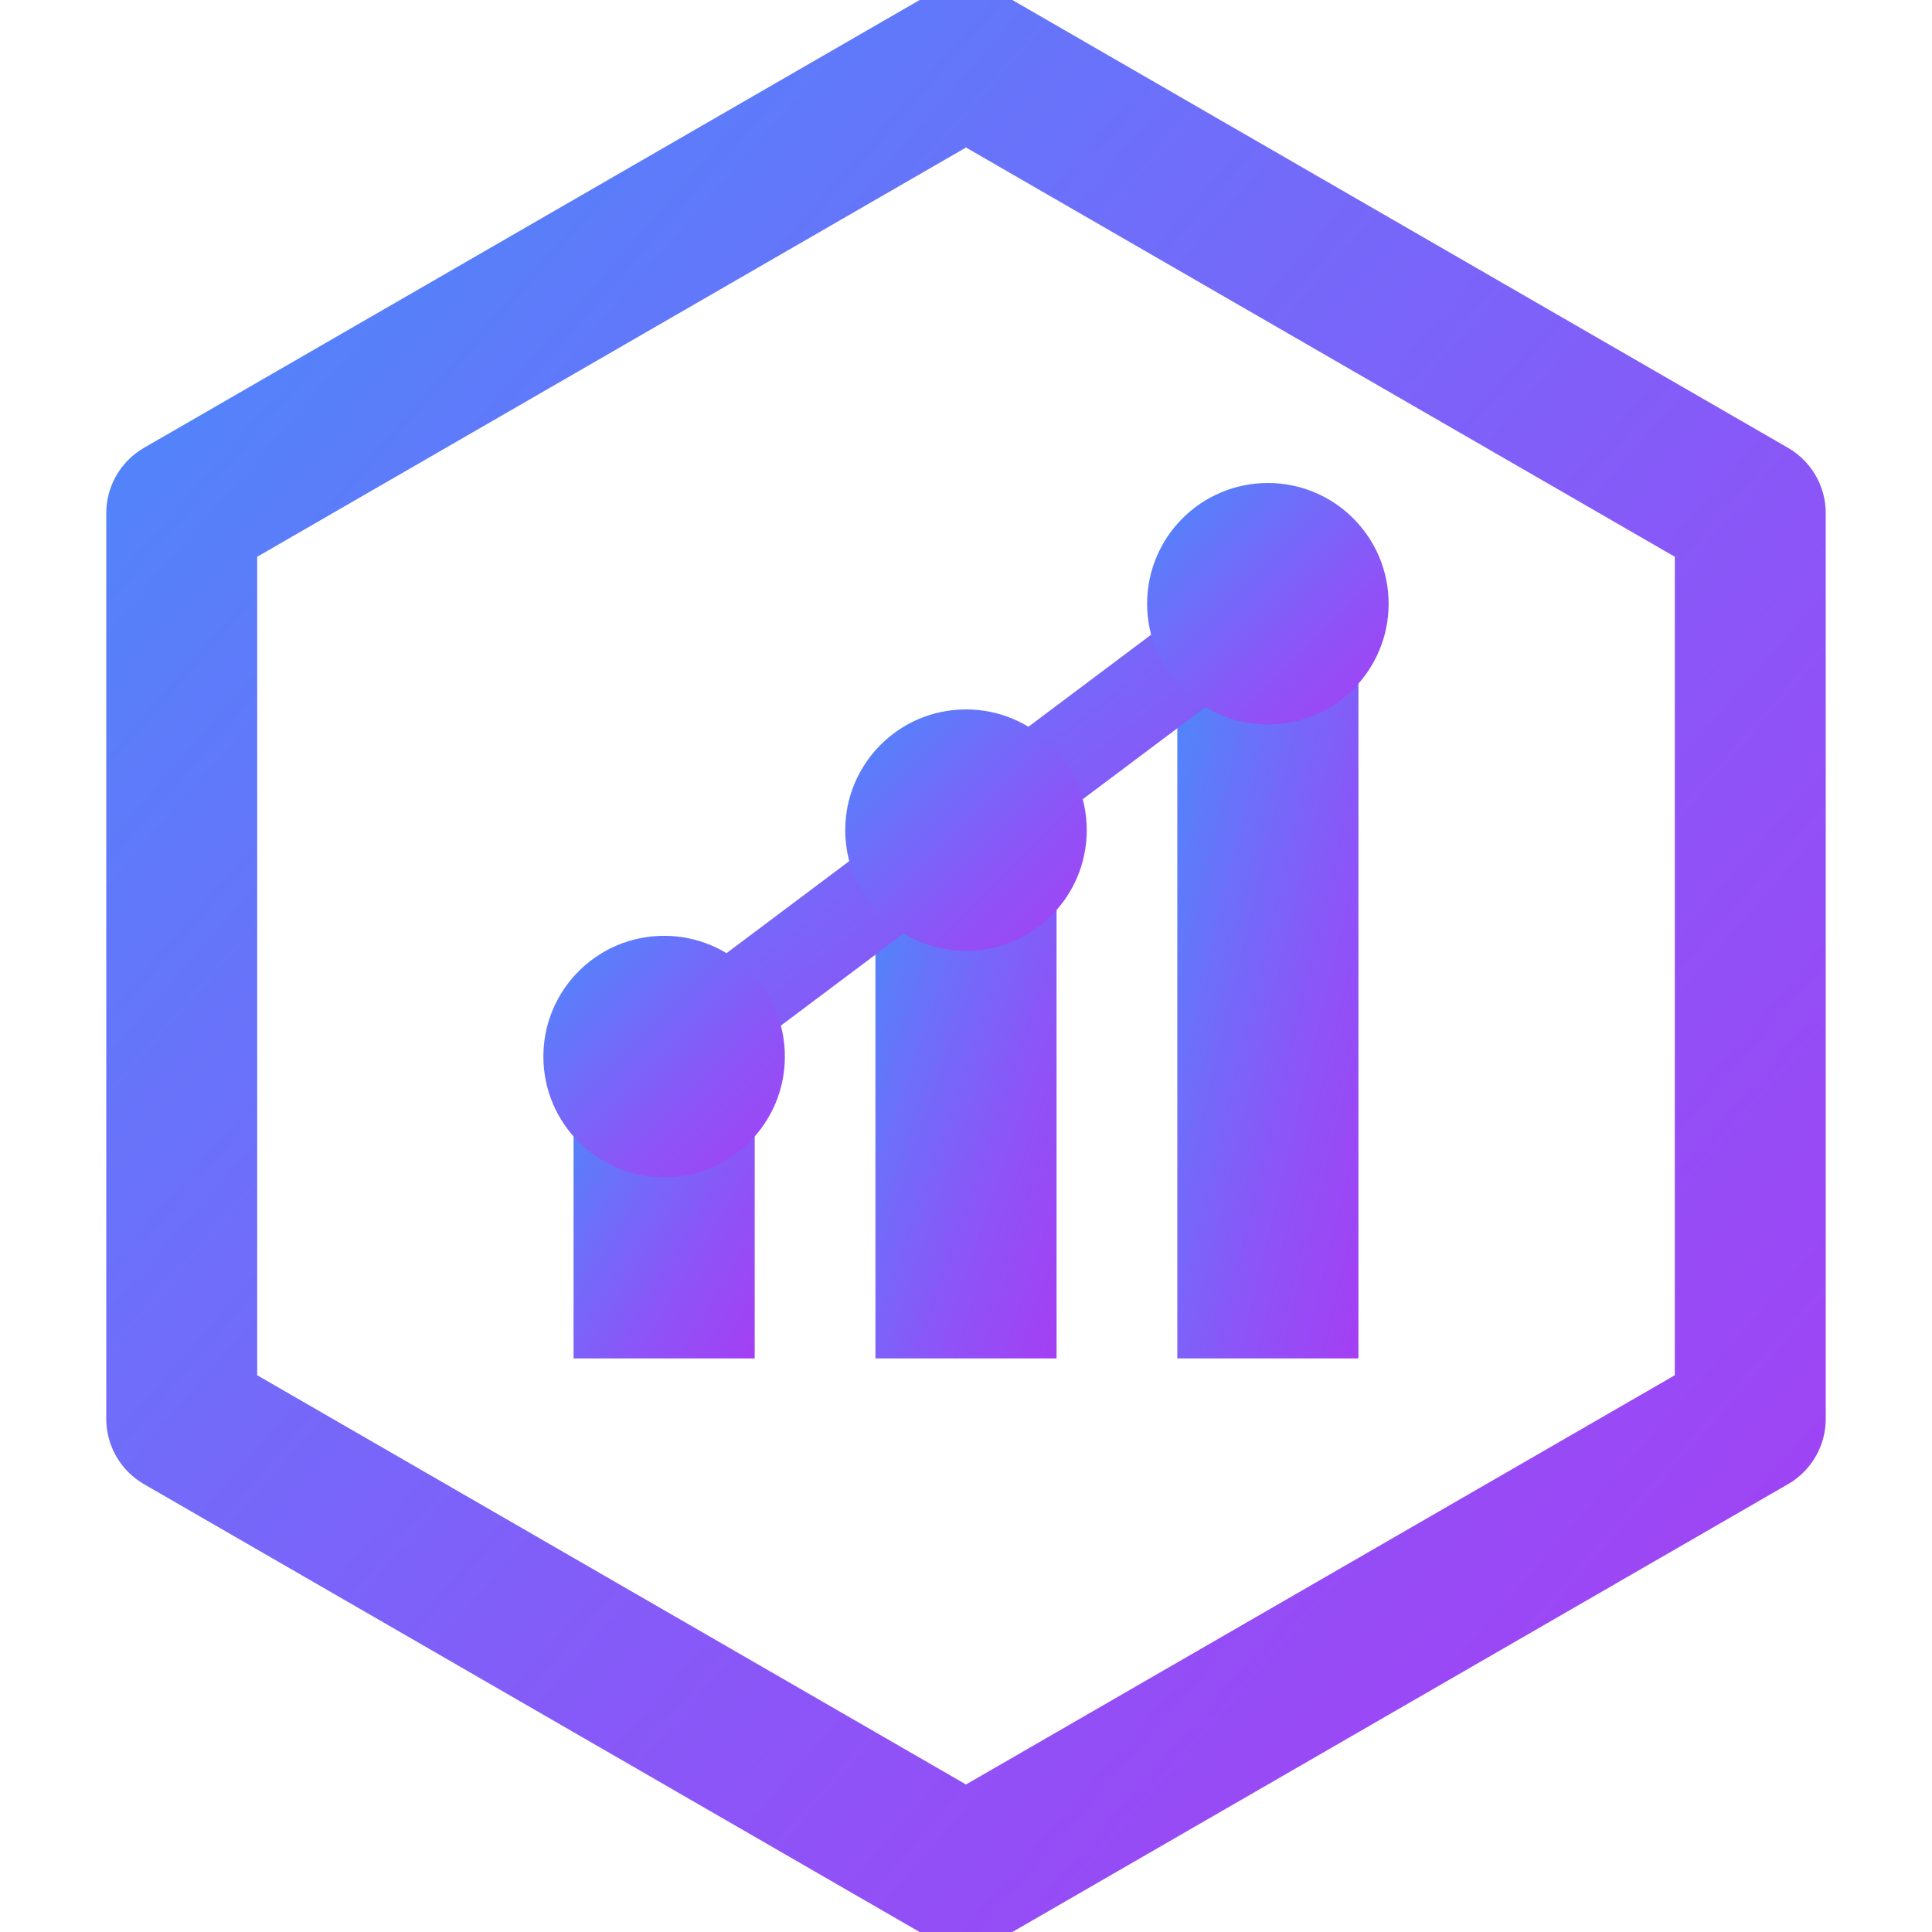
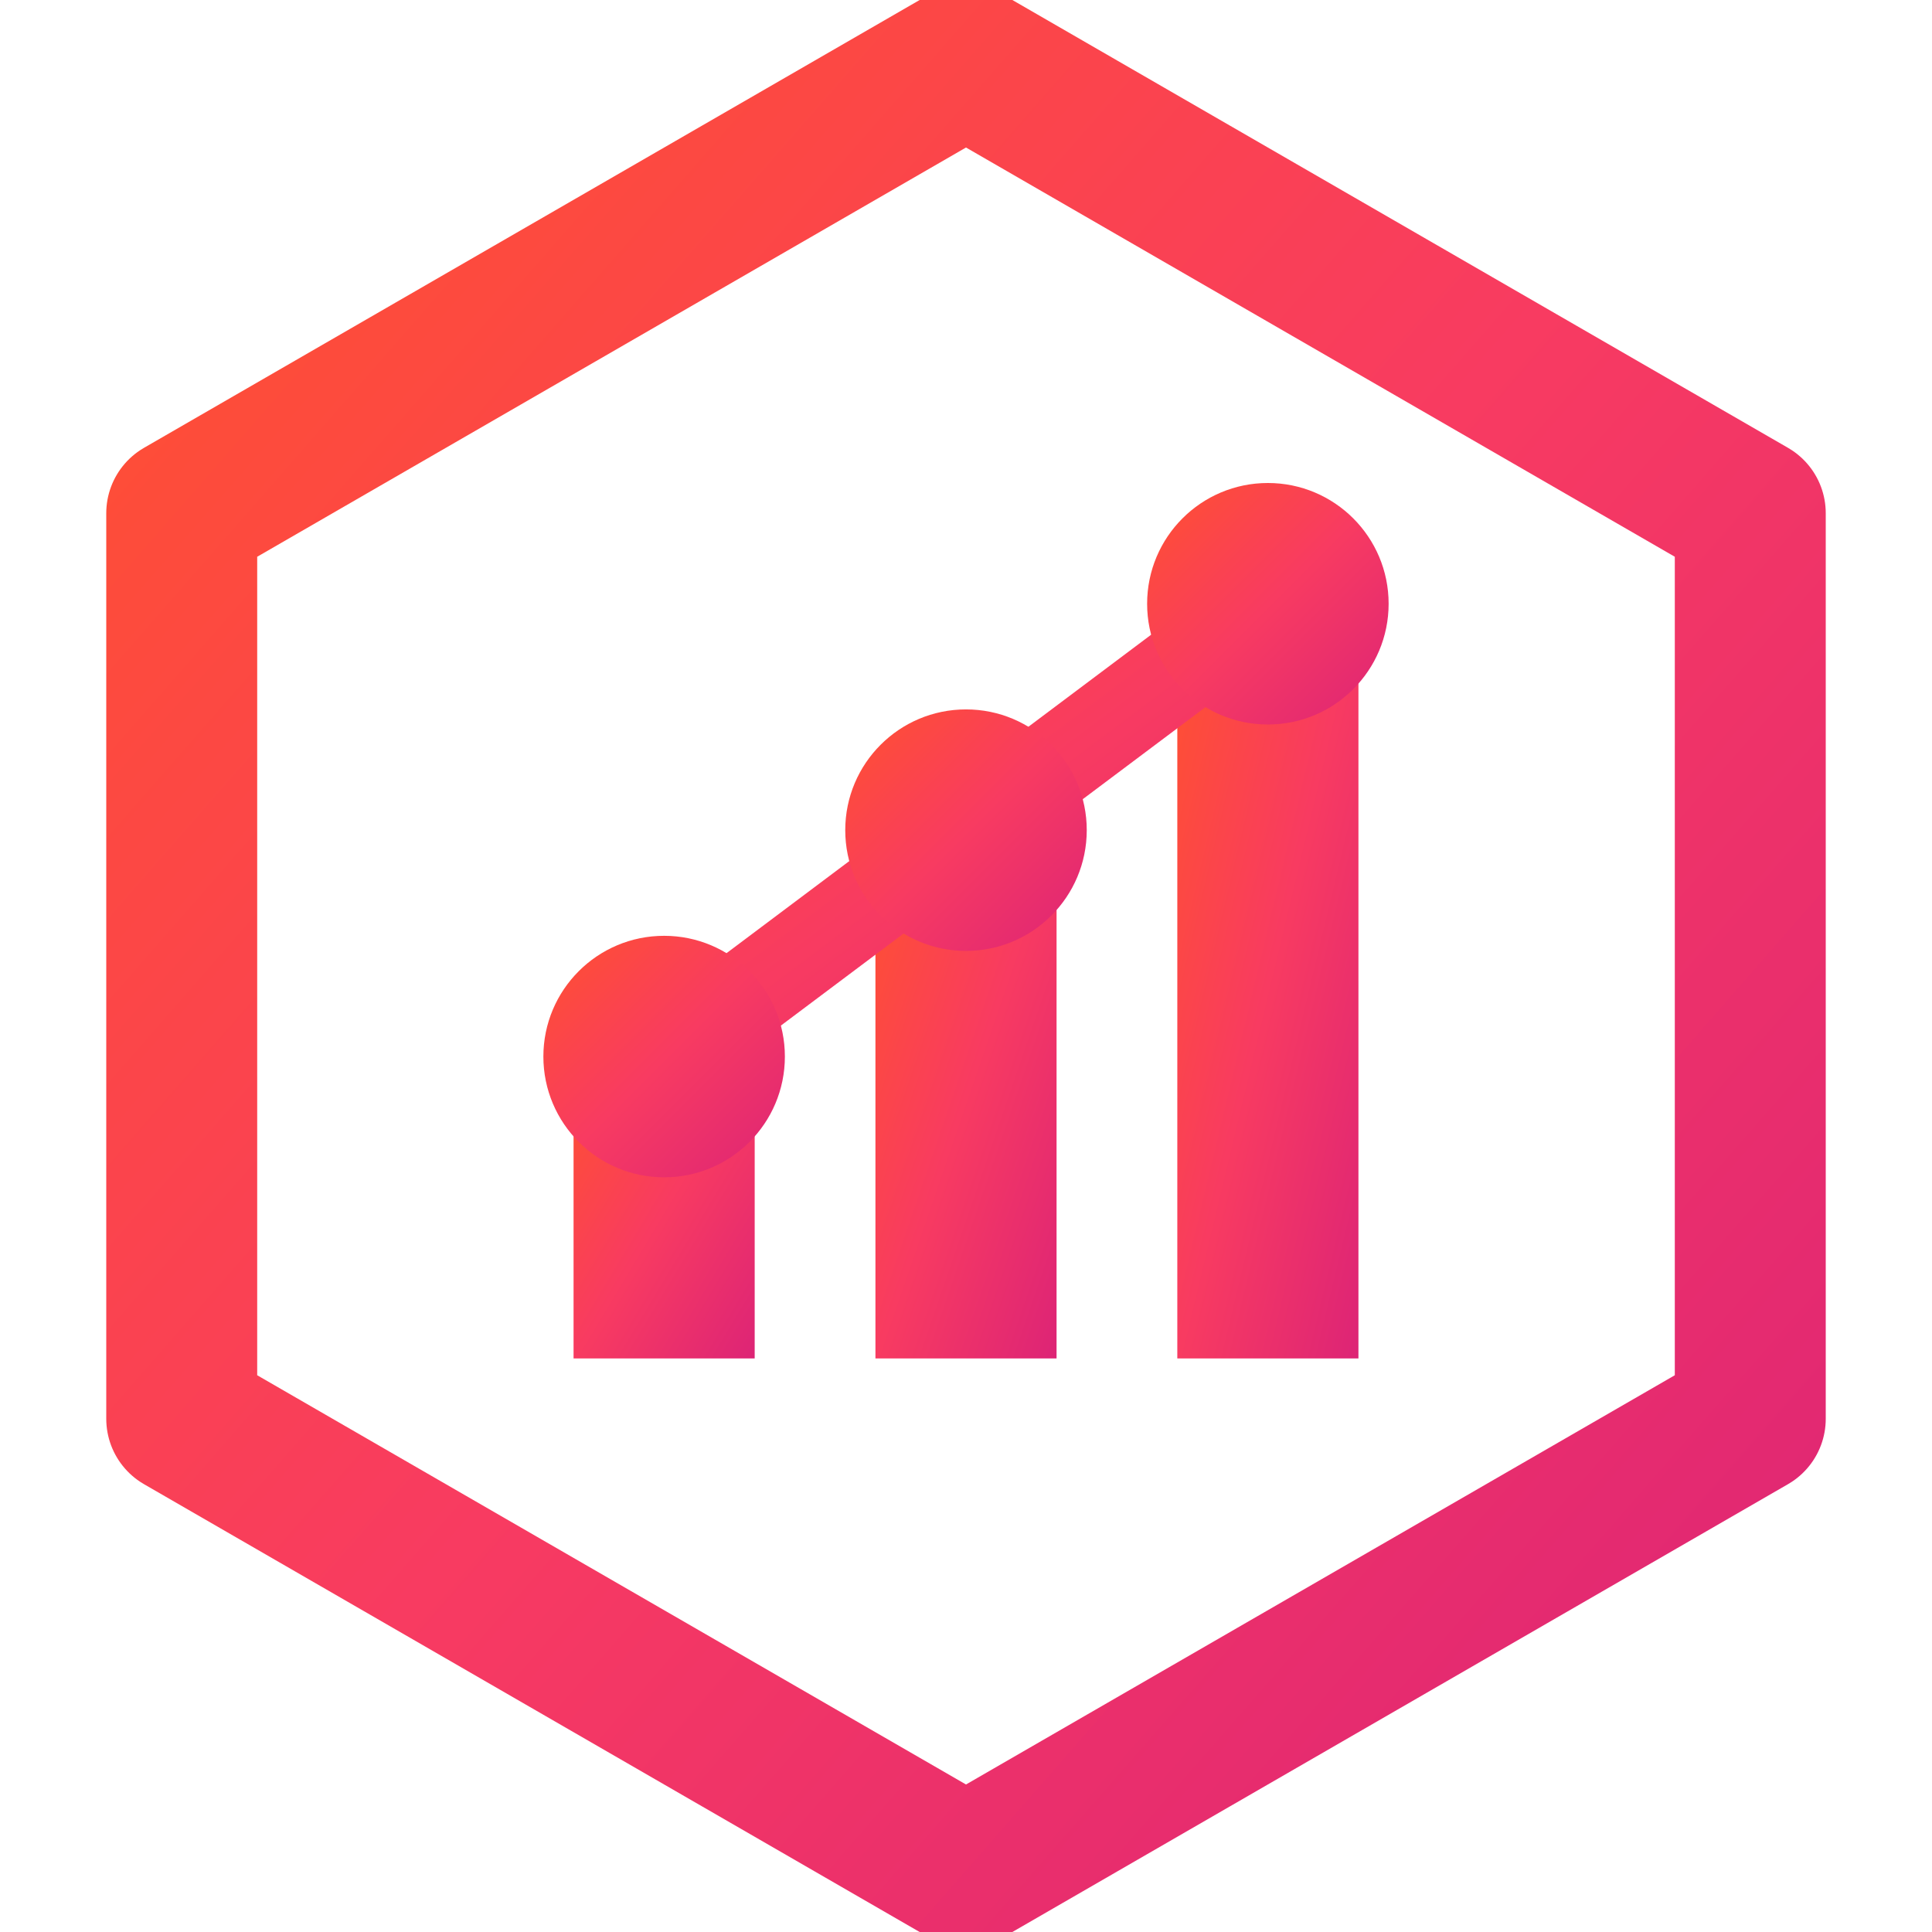
<svg xmlns="http://www.w3.org/2000/svg" viewBox="0 0 256 256" width="256" height="256">
  <defs>
    <linearGradient id="epsx-grad" x1="0%" y1="0%" x2="100%" y2="100%">
-       <stop offset="0%" stop-color="#488BFA" />
-       <stop offset="33%" stop-color="#6D6FFA" />
-       <stop offset="66%" stop-color="#8D54F7" />
-       <stop offset="100%" stop-color="#A43FF3" />
+       <stop offset="0%" stop-color="#FF512F" />
+       <stop offset="50%" stop-color="#F83B61" />
+       <stop offset="100%" stop-color="#DD2476" />
    </linearGradient>
  </defs>
  <polygon points="128,8 231.92,68 231.92,188 128,248 24.08,188 24.08,68" fill="none" stroke="url(#epsx-grad)" stroke-width="20" stroke-linejoin="round" />
  <rect x="76" y="140" width="24" height="40" fill="url(#epsx-grad)" />
  <rect x="116" y="110" width="24" height="70" fill="url(#epsx-grad)" />
  <rect x="156" y="80" width="24" height="100" fill="url(#epsx-grad)" />
  <polyline points="88,140 128,110 168,80" fill="none" stroke="url(#epsx-grad)" stroke-width="12" stroke-linejoin="round" />
  <circle cx="88" cy="140" r="16" fill="url(#epsx-grad)" />
  <circle cx="128" cy="110" r="16" fill="url(#epsx-grad)" />
  <circle cx="168" cy="80" r="16" fill="url(#epsx-grad)" />
</svg>
